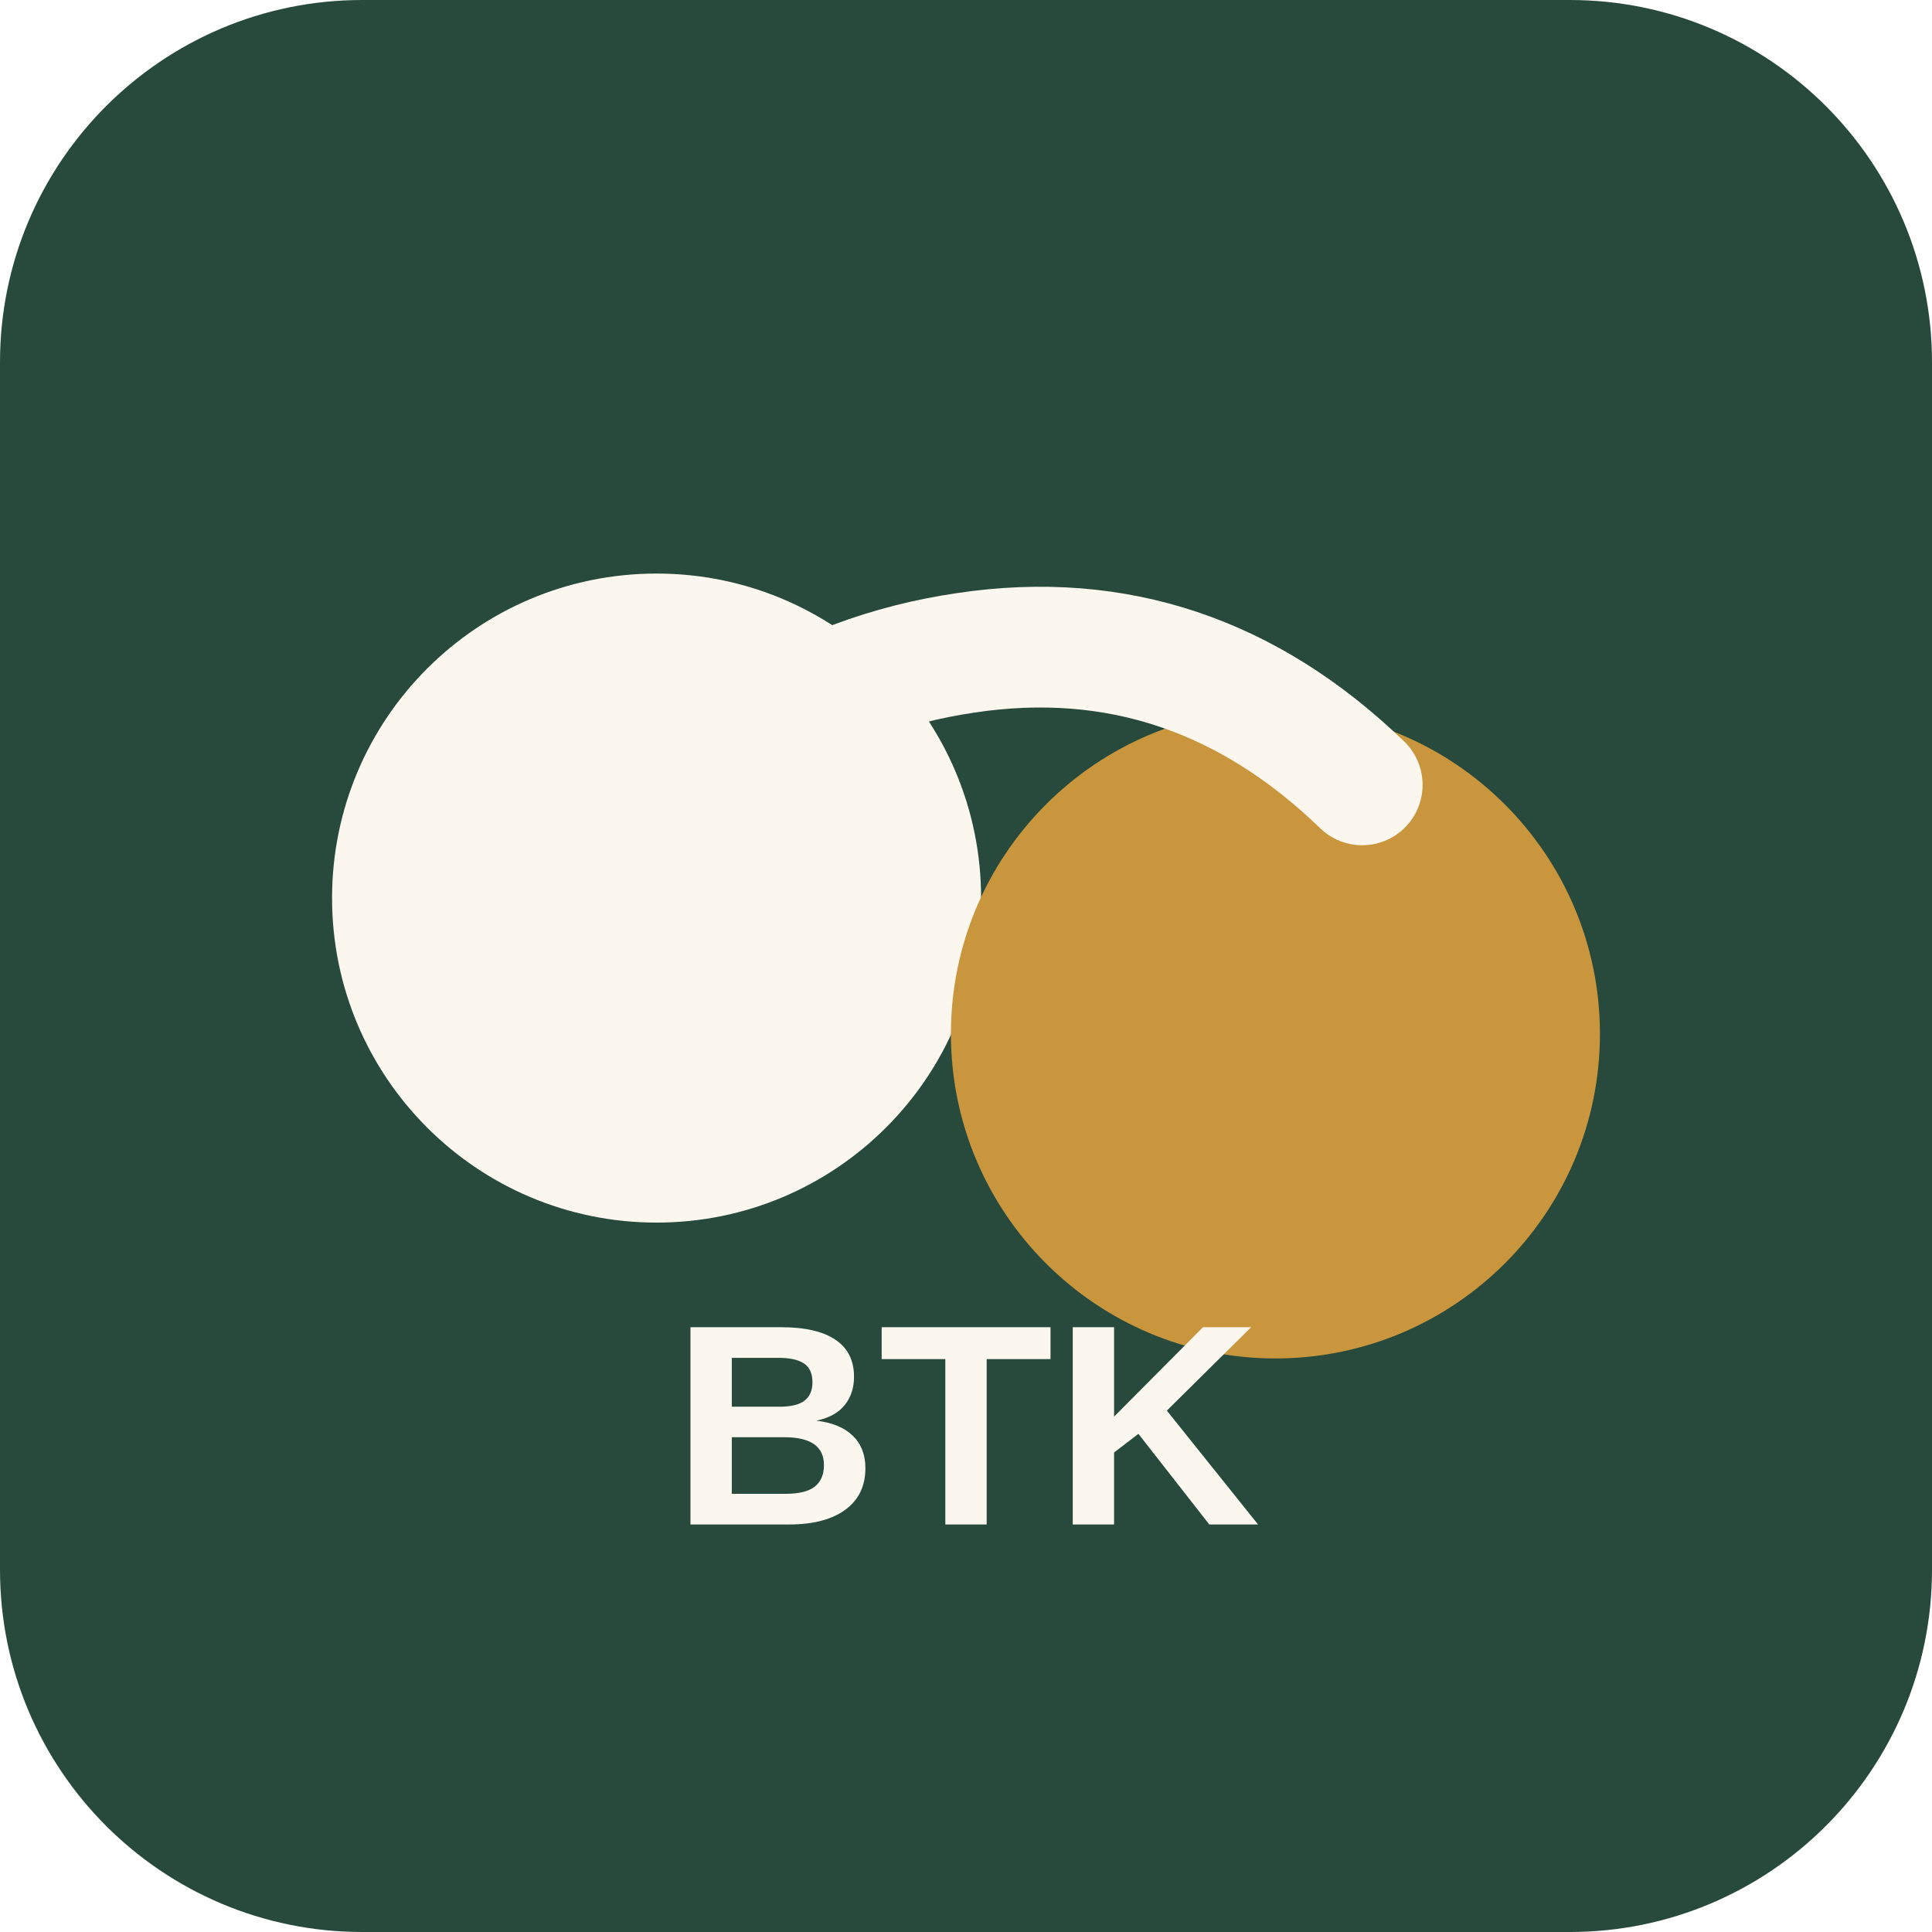
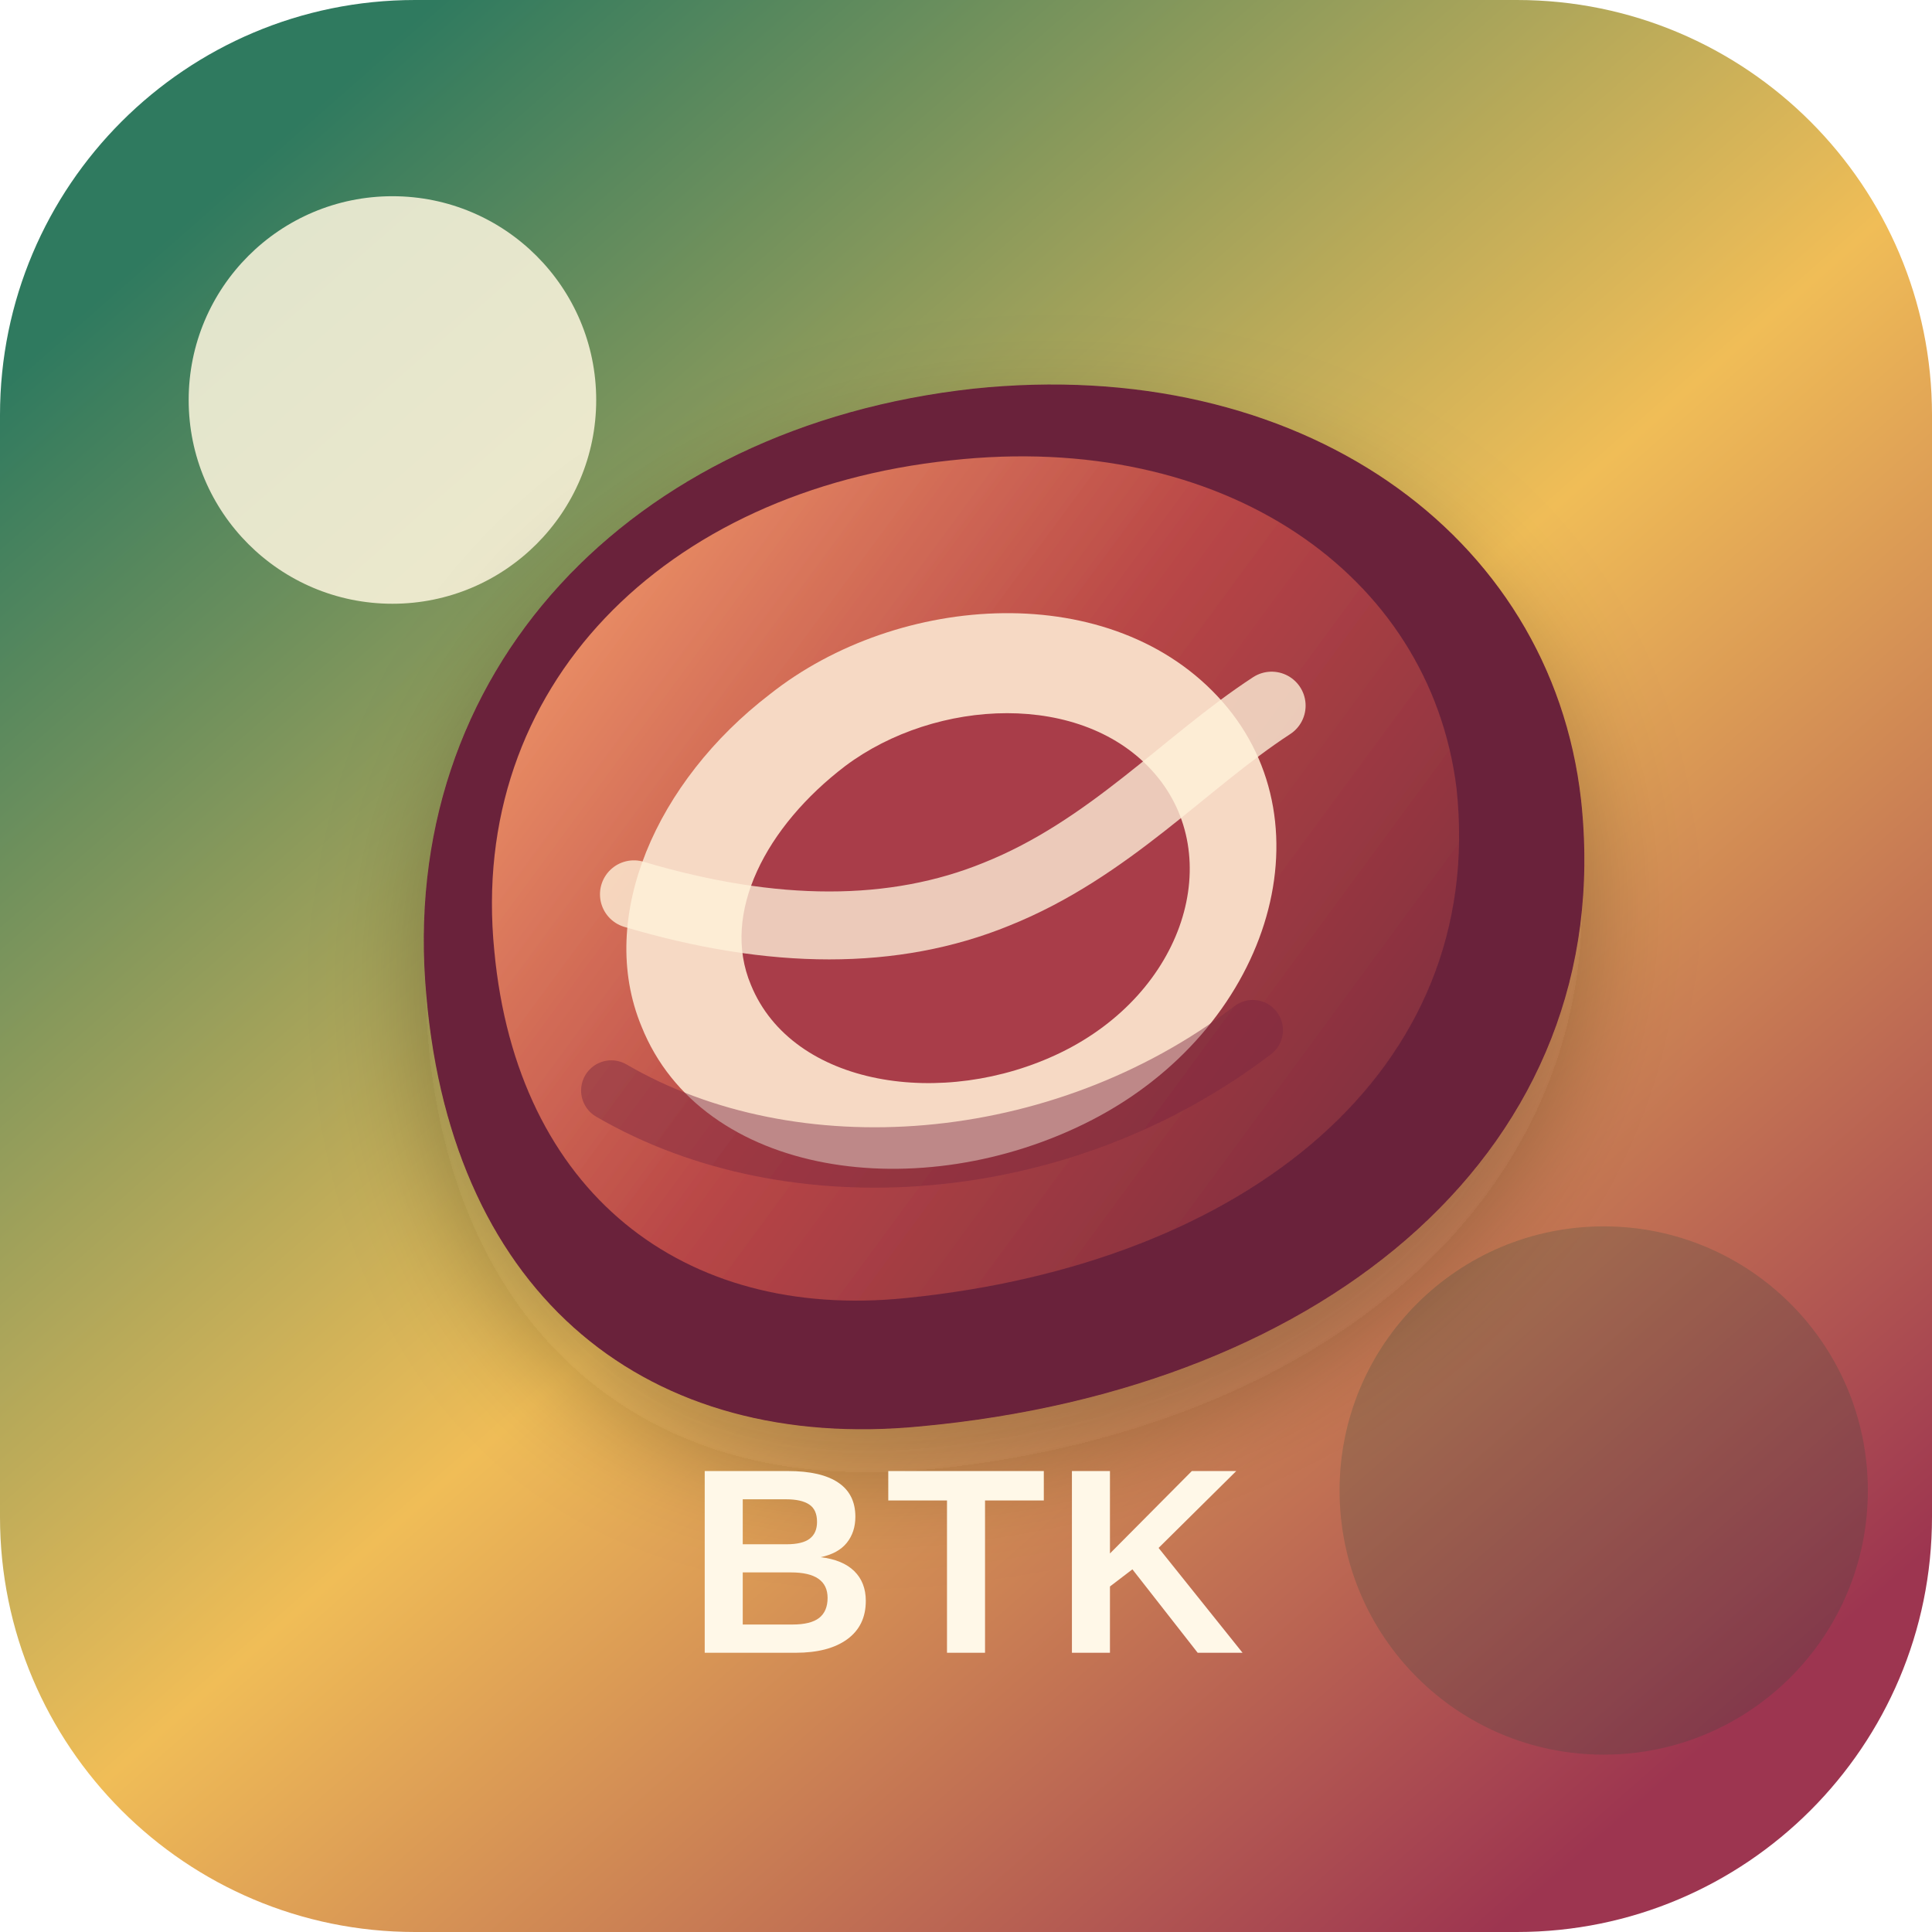
<svg xmlns="http://www.w3.org/2000/svg" viewBox="0 0 512 512">
-   <rect width="512" height="512" rx="96" fill="#274a3c" />
-   <circle cx="174" cy="238" r="86" fill="#fbf7ef" />
-   <circle cx="338" cy="274" r="86" fill="#c9953d" />
-   <path d="M155 239c26-38 60-60 101-66 40-6 75 6 105 35" fill="none" stroke="#fbf7ef" stroke-width="32" stroke-linecap="round" />
-   <text x="256" y="404" text-anchor="middle" font-family="Arial, sans-serif" font-size="76" font-weight="800" fill="#fbf7ef">BTK</text>
+   <defs>
+     <linearGradient id="bg" x1="68" x2="444" y1="42" y2="470" gradientUnits="userSpaceOnUse">
+       <stop offset="0" stop-color="#2f7a5f" />
+       <stop offset="0.52" stop-color="#f0bd57" />
+       <stop offset="1" stop-color="#9d3550" />
+     </linearGradient>
+     <linearGradient id="steak" x1="128" x2="386" y1="142" y2="332" gradientUnits="userSpaceOnUse">
+       <stop offset="0" stop-color="#f6a06d" />
+       <stop offset="0.48" stop-color="#b84646" />
+       <stop offset="1" stop-color="#74283d" />
+     </linearGradient>
+     <filter id="shadow" x="-20%" y="-20%" width="140%" height="140%">
+       <feDropShadow dx="0" dy="12" stdDeviation="14" flood-color="#1f2523" flood-opacity="0.28" />
+     </filter>
+   </defs>
+   <rect width="512" height="512" rx="110" fill="url(#bg)" />
+   <circle cx="104" cy="106" r="54" fill="#fff7df" opacity="0.85" />
+   <circle cx="425" cy="395" r="70" fill="#274a3c" opacity="0.22" />
+   <g filter="url(#shadow)">
+     <path d="M113 264c-8-86 54-151 145-161 86-9 153 38 161 109 10 92-67 156-175 166-72 7-124-34-131-114Z" fill="#6b243b" />
+     <path d="M131 252c-7-70 45-122 121-130 72-8 127 30 134 87 8 75-56 126-146 135-59 6-103-28-109-92Z" fill="url(#steak)" />
+     <path d="M204 184c34-27 91-31 120 2 29 33 12 87-35 111-45 23-103 15-119-25-12-29 4-65 34-88Z" fill="#f6d9c4" />
+     <path d="M224 203c24-18 63-20 82 2 19 22 8 58-25 74-31 15-71 9-82-18-8-19 4-42 25-58Z" fill="#a93d49" />
+     <path d="M168 237c37 11 69 11 96 0 30-12 50-35 73-50" fill="none" stroke="#fff2da" stroke-width="18" stroke-linecap="round" opacity="0.78" />
+     <path d="M162 289c48 28 119 23 170-16" fill="none" stroke="#7a253f" stroke-width="16" stroke-linecap="round" opacity="0.45" />
+   </g>
+   <text x="256" y="438" text-anchor="middle" font-family="Arial, Helvetica, sans-serif" font-size="70" font-weight="900" letter-spacing="2" fill="#fff8e8">BTK</text>
</svg>
